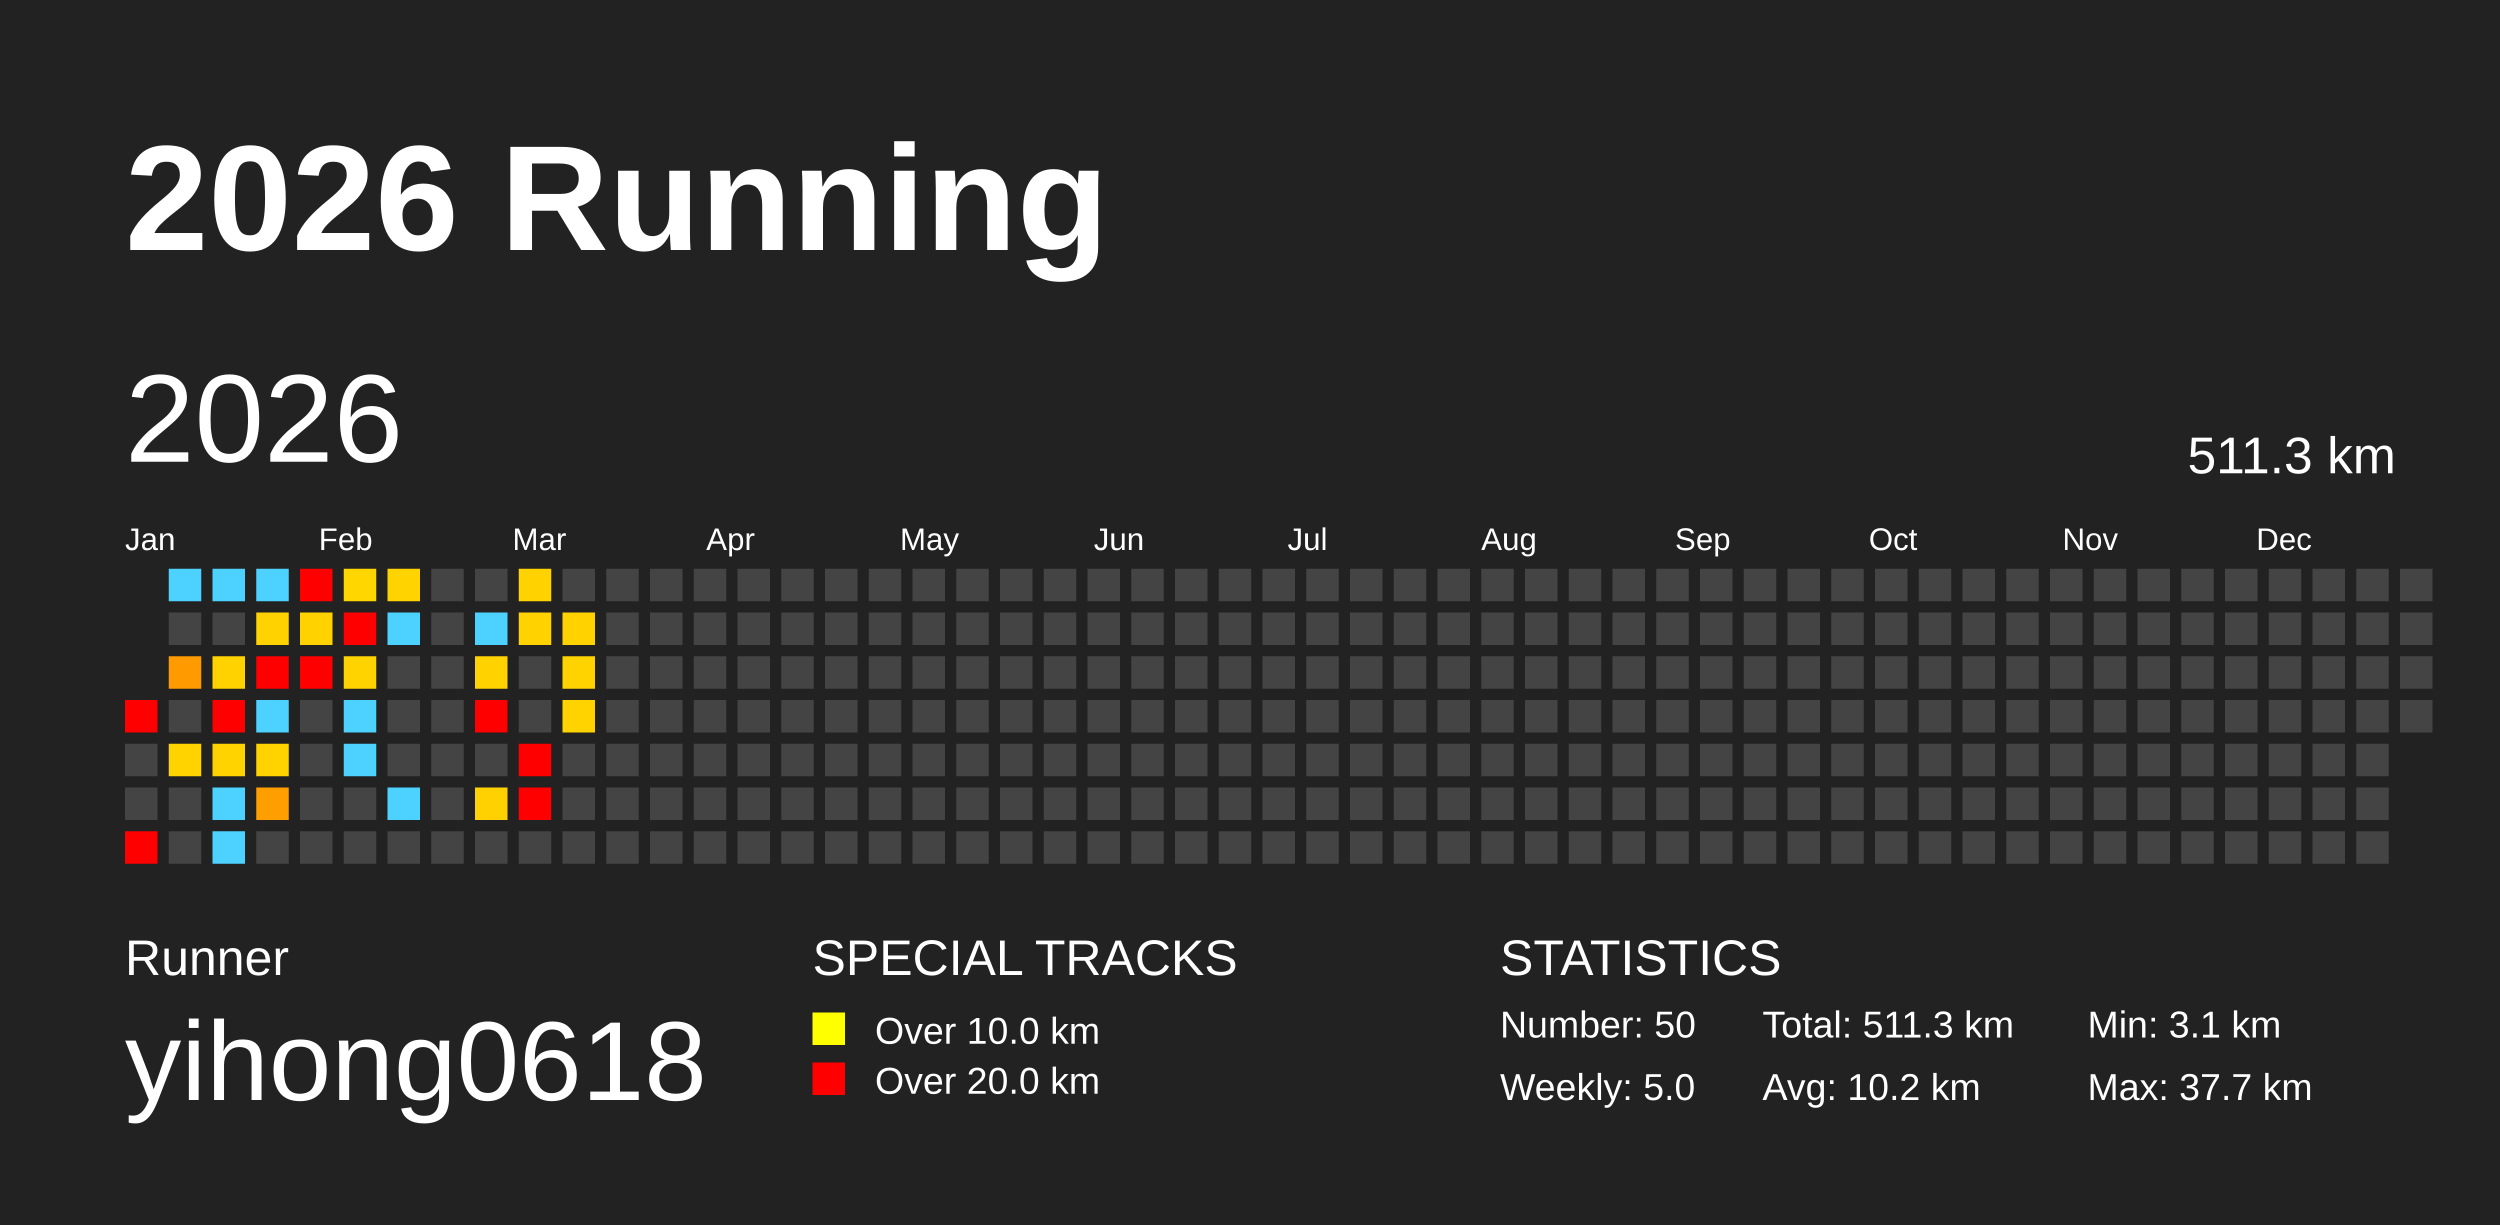
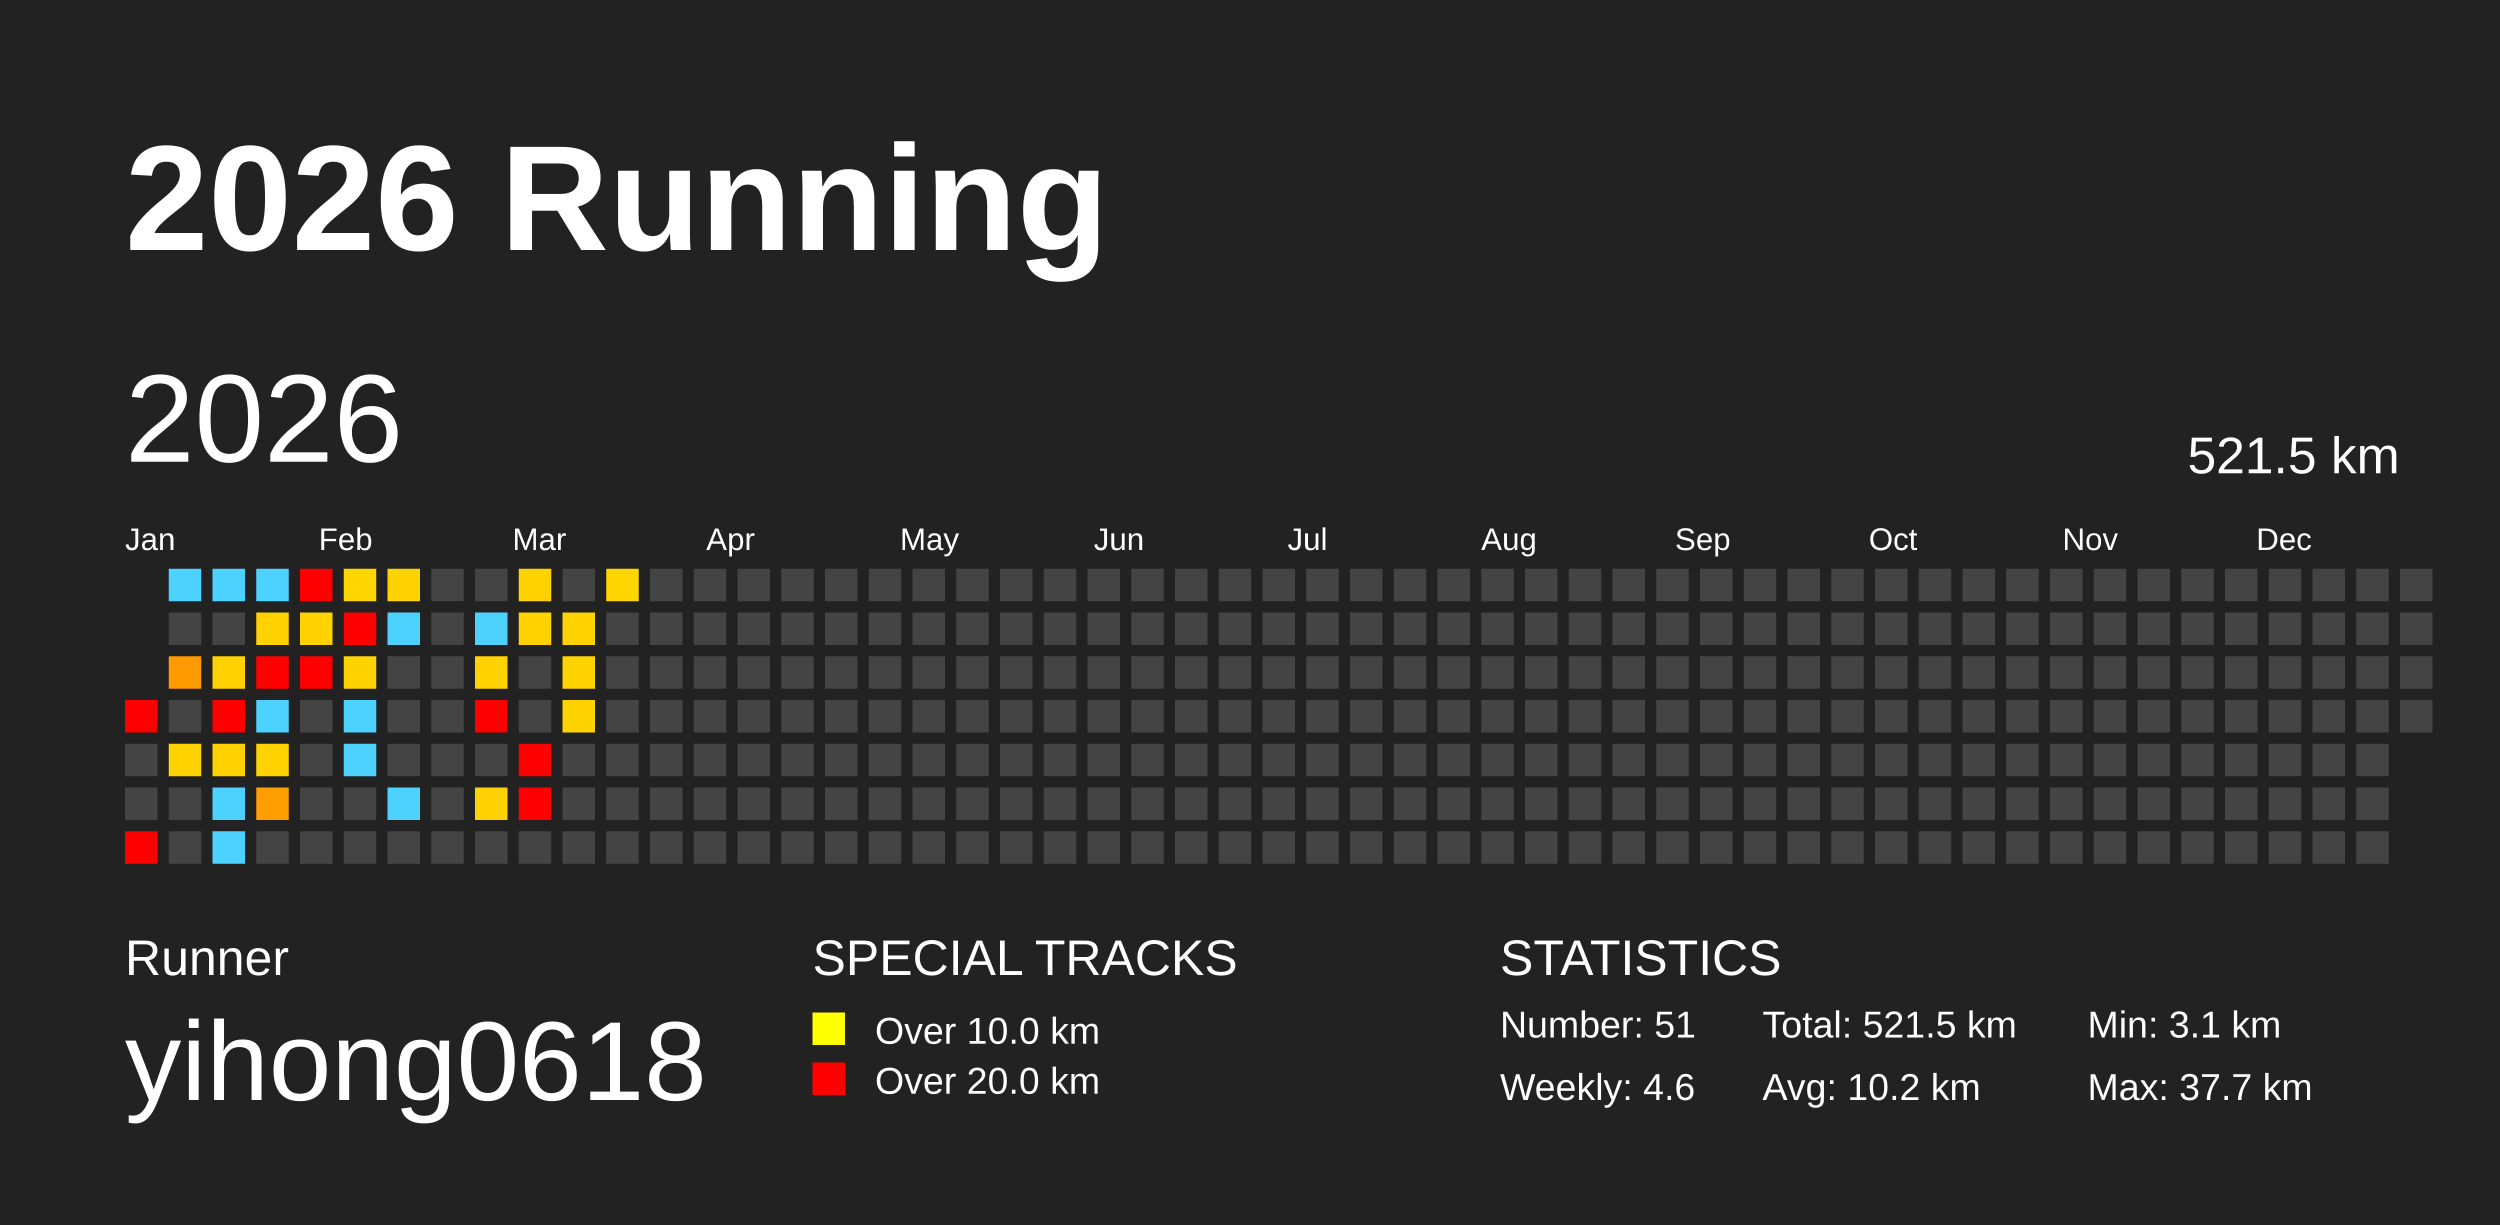
<svg xmlns="http://www.w3.org/2000/svg" baseProfile="full" height="98mm" version="1.1" viewBox="0,0,200,98" width="200mm">
  <defs />
  <rect fill="#222222" height="98" width="200" x="0" y="0" />
  <text fill="#FFFFFF" style="font-size:12px; font-family:Arial; font-weight:bold;" x="10" y="20">2026 Running</text>
  <text fill="#FFFFFF" style="font-size:4px; font-family:Arial" x="10" y="78">Runner</text>
  <text fill="#FFFFFF" style="font-size:9px; font-family:Arial" x="10" y="88">yihong0618</text>
  <text fill="#FFFFFF" style="font-size:4px; font-family:Arial" x="65" y="78">SPECIAL TRACKS</text>
  <rect fill="yellow" height="2.6" width="2.6" x="65" y="81" />
  <text fill="#FFFFFF" style="font-size:3px; font-family:Arial" x="70" y="83.5">Over 10.0 km</text>
  <rect fill="red" height="2.6" width="2.6" x="65" y="85" />
  <text fill="#FFFFFF" style="font-size:3px; font-family:Arial" x="70" y="87.5">Over 20.0 km</text>
  <text fill="#FFFFFF" style="font-size:4px; font-family:Arial" x="120" y="78">STATISTICS</text>
-   <text fill="#FFFFFF" style="font-size:3px; font-family:Arial" x="120" y="83">Number: 50</text>
-   <text fill="#FFFFFF" style="font-size:3px; font-family:Arial" x="120" y="88">Weekly: 5.0</text>
-   <text fill="#FFFFFF" style="font-size:3px; font-family:Arial" x="141" y="83">Total: 511.3 km</text>
+   <text fill="#FFFFFF" style="font-size:3px; font-family:Arial" x="120" y="83">Number: 51</text>
+   <text fill="#FFFFFF" style="font-size:3px; font-family:Arial" x="120" y="88">Weekly: 4.6</text>
+   <text fill="#FFFFFF" style="font-size:3px; font-family:Arial" x="141" y="83">Total: 521.5 km</text>
  <text fill="#FFFFFF" style="font-size:3px; font-family:Arial" x="141" y="88">Avg: 10.2 km</text>
  <text fill="#FFFFFF" style="font-size:3px; font-family:Arial" x="167" y="83">Min: 3.1 km</text>
  <text fill="#FFFFFF" style="font-size:3px; font-family:Arial" x="167" y="88">Max: 37.7 km</text>
  <text dominant-baseline="hanging" fill="#FFFFFF" style="font-size:10.0px; font-family:Arial;" x="10" y="30">2026</text>
-   <text dominant-baseline="hanging" fill="#FFFFFF" style="font-size:4.125px; font-family:Arial;" x="175" y="35">511.3 km</text>
+   <text dominant-baseline="hanging" fill="#FFFFFF" style="font-size:4.125px; font-family:Arial;" x="175" y="35">521.5 km</text>
  <text fill="#FFFFFF" style="font-size:2.5px; font-family:Arial" x="10.0" y="44">Jan</text>
  <text fill="#FFFFFF" style="font-size:2.5px; font-family:Arial" x="25.5" y="44">Feb</text>
  <text fill="#FFFFFF" style="font-size:2.5px; font-family:Arial" x="41.0" y="44">Mar</text>
  <text fill="#FFFFFF" style="font-size:2.5px; font-family:Arial" x="56.5" y="44">Apr</text>
  <text fill="#FFFFFF" style="font-size:2.5px; font-family:Arial" x="72.0" y="44">May</text>
  <text fill="#FFFFFF" style="font-size:2.5px; font-family:Arial" x="87.5" y="44">Jun</text>
  <text fill="#FFFFFF" style="font-size:2.5px; font-family:Arial" x="103.0" y="44">Jul</text>
  <text fill="#FFFFFF" style="font-size:2.5px; font-family:Arial" x="118.5" y="44">Aug</text>
  <text fill="#FFFFFF" style="font-size:2.5px; font-family:Arial" x="134.0" y="44">Sep</text>
  <text fill="#FFFFFF" style="font-size:2.5px; font-family:Arial" x="149.5" y="44">Oct</text>
  <text fill="#FFFFFF" style="font-size:2.5px; font-family:Arial" x="165.0" y="44">Nov</text>
  <text fill="#FFFFFF" style="font-size:2.5px; font-family:Arial" x="180.5" y="44">Dec</text>
  <rect fill="red" height="2.6" width="2.6" x="10.0" y="56.0" />
  <rect fill="#444444" height="2.6" width="2.6" x="10.0" y="59.5" />
  <rect fill="#444444" height="2.6" width="2.6" x="10.0" y="63.0" />
  <rect fill="red" height="2.6" width="2.6" x="10.0" y="66.5" />
  <rect fill="#4dd2ff" height="2.6" width="2.6" x="13.5" y="45.5" />
  <rect fill="#444444" height="2.6" width="2.6" x="13.5" y="49.0" />
  <rect fill="#ff9a00" height="2.6" width="2.6" x="13.5" y="52.5" />
  <rect fill="#444444" height="2.6" width="2.6" x="13.5" y="56.0" />
  <rect fill="#ffd300" height="2.6" width="2.6" x="13.5" y="59.5" />
  <rect fill="#444444" height="2.6" width="2.6" x="13.5" y="63.0" />
  <rect fill="#444444" height="2.6" width="2.6" x="13.5" y="66.5" />
  <rect fill="#4dd2ff" height="2.6" width="2.6" x="17.0" y="45.5" />
  <rect fill="#444444" height="2.6" width="2.6" x="17.0" y="49.0" />
  <rect fill="#ffd200" height="2.6" width="2.6" x="17.0" y="52.5" />
  <rect fill="red" height="2.6" width="2.6" x="17.0" y="56.0" />
  <rect fill="#ffd300" height="2.6" width="2.6" x="17.0" y="59.5" />
  <rect fill="#4dd2ff" height="2.6" width="2.6" x="17.0" y="63.0" />
  <rect fill="#4dd2ff" height="2.6" width="2.6" x="17.0" y="66.5" />
  <rect fill="#4dd2ff" height="2.6" width="2.6" x="20.5" y="45.5" />
  <rect fill="#ffd200" height="2.6" width="2.6" x="20.5" y="49.0" />
  <rect fill="red" height="2.6" width="2.6" x="20.5" y="52.5" />
  <rect fill="#4dd2ff" height="2.6" width="2.6" x="20.5" y="56.0" />
  <rect fill="#ffd300" height="2.6" width="2.6" x="20.5" y="59.5" />
  <rect fill="#ff9e00" height="2.6" width="2.6" x="20.5" y="63.0" />
  <rect fill="#444444" height="2.6" width="2.6" x="20.5" y="66.5" />
  <rect fill="red" height="2.6" width="2.6" x="24.0" y="45.5" />
  <rect fill="#ffd200" height="2.6" width="2.6" x="24.0" y="49.0" />
  <rect fill="red" height="2.6" width="2.6" x="24.0" y="52.5" />
  <rect fill="#444444" height="2.6" width="2.6" x="24.0" y="56.0" />
  <rect fill="#444444" height="2.6" width="2.6" x="24.0" y="59.5" />
  <rect fill="#444444" height="2.6" width="2.6" x="24.0" y="63.0" />
  <rect fill="#444444" height="2.6" width="2.6" x="24.0" y="66.5" />
  <rect fill="#ffd600" height="2.6" width="2.6" x="27.5" y="45.5" />
  <rect fill="red" height="2.6" width="2.6" x="27.5" y="49.0" />
  <rect fill="#ffd300" height="2.6" width="2.6" x="27.5" y="52.5" />
  <rect fill="#4dd2ff" height="2.6" width="2.6" x="27.5" y="56.0" />
  <rect fill="#4dd2ff" height="2.6" width="2.6" x="27.5" y="59.5" />
  <rect fill="#444444" height="2.6" width="2.6" x="27.5" y="63.0" />
  <rect fill="#444444" height="2.6" width="2.6" x="27.5" y="66.5" />
  <rect fill="#ffd300" height="2.6" width="2.6" x="31.0" y="45.5" />
  <rect fill="#4dd2ff" height="2.6" width="2.6" x="31.0" y="49.0" />
  <rect fill="#444444" height="2.6" width="2.6" x="31.0" y="52.5" />
  <rect fill="#444444" height="2.6" width="2.6" x="31.0" y="56.0" />
  <rect fill="#444444" height="2.6" width="2.6" x="31.0" y="59.5" />
  <rect fill="#4dd2ff" height="2.6" width="2.6" x="31.0" y="63.0" />
  <rect fill="#444444" height="2.6" width="2.6" x="31.0" y="66.5" />
  <rect fill="#444444" height="2.6" width="2.6" x="34.5" y="45.5" />
  <rect fill="#444444" height="2.6" width="2.6" x="34.5" y="49.0" />
  <rect fill="#444444" height="2.6" width="2.6" x="34.5" y="52.5" />
  <rect fill="#444444" height="2.6" width="2.6" x="34.5" y="56.0" />
  <rect fill="#444444" height="2.6" width="2.6" x="34.5" y="59.5" />
  <rect fill="#444444" height="2.6" width="2.6" x="34.5" y="63.0" />
  <rect fill="#444444" height="2.6" width="2.6" x="34.5" y="66.5" />
  <rect fill="#444444" height="2.6" width="2.6" x="38.0" y="45.5" />
  <rect fill="#4dd2ff" height="2.6" width="2.6" x="38.0" y="49.0" />
  <rect fill="#ffd200" height="2.6" width="2.6" x="38.0" y="52.5" />
  <rect fill="red" height="2.6" width="2.6" x="38.0" y="56.0" />
  <rect fill="#444444" height="2.6" width="2.6" x="38.0" y="59.5" />
  <rect fill="#ffd100" height="2.6" width="2.6" x="38.0" y="63.0" />
  <rect fill="#444444" height="2.6" width="2.6" x="38.0" y="66.5" />
  <rect fill="#ffd200" height="2.6" width="2.6" x="41.5" y="45.5" />
  <rect fill="#ffd200" height="2.6" width="2.6" x="41.5" y="49.0" />
  <rect fill="#444444" height="2.6" width="2.6" x="41.5" y="52.5" />
  <rect fill="#444444" height="2.6" width="2.6" x="41.5" y="56.0" />
  <rect fill="red" height="2.6" width="2.6" x="41.5" y="59.5" />
  <rect fill="red" height="2.6" width="2.6" x="41.5" y="63.0" />
  <rect fill="#444444" height="2.6" width="2.6" x="41.5" y="66.5" />
  <rect fill="#444444" height="2.6" width="2.6" x="45.0" y="45.5" />
  <rect fill="#ffd200" height="2.6" width="2.6" x="45.0" y="49.0" />
  <rect fill="#ffd300" height="2.6" width="2.6" x="45.0" y="52.5" />
  <rect fill="#ffd300" height="2.6" width="2.6" x="45.0" y="56.0" />
  <rect fill="#444444" height="2.6" width="2.6" x="45.0" y="59.5" />
  <rect fill="#444444" height="2.6" width="2.6" x="45.0" y="63.0" />
  <rect fill="#444444" height="2.6" width="2.6" x="45.0" y="66.5" />
-   <rect fill="#444444" height="2.6" width="2.6" x="48.5" y="45.5" />
+   <rect fill="#ffd600" height="2.6" width="2.6" x="48.5" y="45.5" />
  <rect fill="#444444" height="2.6" width="2.6" x="48.5" y="49.0" />
  <rect fill="#444444" height="2.6" width="2.6" x="48.5" y="52.5" />
  <rect fill="#444444" height="2.6" width="2.6" x="48.5" y="56.0" />
  <rect fill="#444444" height="2.6" width="2.6" x="48.5" y="59.5" />
  <rect fill="#444444" height="2.6" width="2.6" x="48.5" y="63.0" />
  <rect fill="#444444" height="2.6" width="2.6" x="48.5" y="66.5" />
  <rect fill="#444444" height="2.6" width="2.6" x="52.0" y="45.5" />
  <rect fill="#444444" height="2.6" width="2.6" x="52.0" y="49.0" />
  <rect fill="#444444" height="2.6" width="2.6" x="52.0" y="52.5" />
  <rect fill="#444444" height="2.6" width="2.6" x="52.0" y="56.0" />
  <rect fill="#444444" height="2.6" width="2.6" x="52.0" y="59.5" />
  <rect fill="#444444" height="2.6" width="2.6" x="52.0" y="63.0" />
  <rect fill="#444444" height="2.6" width="2.6" x="52.0" y="66.5" />
  <rect fill="#444444" height="2.6" width="2.6" x="55.5" y="45.5" />
  <rect fill="#444444" height="2.6" width="2.6" x="55.5" y="49.0" />
  <rect fill="#444444" height="2.6" width="2.6" x="55.5" y="52.5" />
  <rect fill="#444444" height="2.6" width="2.6" x="55.5" y="56.0" />
  <rect fill="#444444" height="2.6" width="2.6" x="55.5" y="59.5" />
  <rect fill="#444444" height="2.6" width="2.6" x="55.5" y="63.0" />
  <rect fill="#444444" height="2.6" width="2.6" x="55.5" y="66.5" />
  <rect fill="#444444" height="2.6" width="2.6" x="59.0" y="45.5" />
  <rect fill="#444444" height="2.6" width="2.6" x="59.0" y="49.0" />
  <rect fill="#444444" height="2.6" width="2.6" x="59.0" y="52.5" />
  <rect fill="#444444" height="2.6" width="2.6" x="59.0" y="56.0" />
  <rect fill="#444444" height="2.6" width="2.6" x="59.0" y="59.5" />
  <rect fill="#444444" height="2.6" width="2.6" x="59.0" y="63.0" />
  <rect fill="#444444" height="2.6" width="2.6" x="59.0" y="66.5" />
  <rect fill="#444444" height="2.6" width="2.6" x="62.5" y="45.5" />
  <rect fill="#444444" height="2.6" width="2.6" x="62.5" y="49.0" />
  <rect fill="#444444" height="2.6" width="2.6" x="62.5" y="52.5" />
  <rect fill="#444444" height="2.6" width="2.6" x="62.5" y="56.0" />
  <rect fill="#444444" height="2.6" width="2.6" x="62.5" y="59.5" />
  <rect fill="#444444" height="2.6" width="2.6" x="62.5" y="63.0" />
  <rect fill="#444444" height="2.6" width="2.6" x="62.5" y="66.5" />
  <rect fill="#444444" height="2.6" width="2.6" x="66.0" y="45.5" />
  <rect fill="#444444" height="2.6" width="2.6" x="66.0" y="49.0" />
  <rect fill="#444444" height="2.6" width="2.6" x="66.0" y="52.5" />
  <rect fill="#444444" height="2.6" width="2.6" x="66.0" y="56.0" />
  <rect fill="#444444" height="2.6" width="2.6" x="66.0" y="59.5" />
  <rect fill="#444444" height="2.6" width="2.6" x="66.0" y="63.0" />
  <rect fill="#444444" height="2.6" width="2.6" x="66.0" y="66.5" />
  <rect fill="#444444" height="2.6" width="2.6" x="69.5" y="45.5" />
  <rect fill="#444444" height="2.6" width="2.6" x="69.5" y="49.0" />
  <rect fill="#444444" height="2.6" width="2.6" x="69.5" y="52.5" />
  <rect fill="#444444" height="2.6" width="2.6" x="69.5" y="56.0" />
  <rect fill="#444444" height="2.6" width="2.6" x="69.5" y="59.5" />
  <rect fill="#444444" height="2.6" width="2.6" x="69.5" y="63.0" />
  <rect fill="#444444" height="2.6" width="2.6" x="69.5" y="66.5" />
  <rect fill="#444444" height="2.6" width="2.6" x="73.0" y="45.5" />
  <rect fill="#444444" height="2.6" width="2.6" x="73.0" y="49.0" />
  <rect fill="#444444" height="2.6" width="2.6" x="73.0" y="52.5" />
  <rect fill="#444444" height="2.6" width="2.6" x="73.0" y="56.0" />
  <rect fill="#444444" height="2.6" width="2.6" x="73.0" y="59.5" />
  <rect fill="#444444" height="2.6" width="2.6" x="73.0" y="63.0" />
  <rect fill="#444444" height="2.6" width="2.6" x="73.0" y="66.5" />
  <rect fill="#444444" height="2.6" width="2.6" x="76.5" y="45.5" />
  <rect fill="#444444" height="2.6" width="2.6" x="76.5" y="49.0" />
  <rect fill="#444444" height="2.6" width="2.6" x="76.5" y="52.5" />
  <rect fill="#444444" height="2.6" width="2.6" x="76.5" y="56.0" />
  <rect fill="#444444" height="2.6" width="2.6" x="76.5" y="59.5" />
  <rect fill="#444444" height="2.6" width="2.6" x="76.5" y="63.0" />
  <rect fill="#444444" height="2.6" width="2.6" x="76.5" y="66.5" />
  <rect fill="#444444" height="2.6" width="2.6" x="80.0" y="45.5" />
  <rect fill="#444444" height="2.6" width="2.6" x="80.0" y="49.0" />
  <rect fill="#444444" height="2.6" width="2.6" x="80.0" y="52.5" />
  <rect fill="#444444" height="2.6" width="2.6" x="80.0" y="56.0" />
  <rect fill="#444444" height="2.6" width="2.6" x="80.0" y="59.5" />
  <rect fill="#444444" height="2.6" width="2.6" x="80.0" y="63.0" />
  <rect fill="#444444" height="2.6" width="2.6" x="80.0" y="66.5" />
  <rect fill="#444444" height="2.6" width="2.6" x="83.5" y="45.5" />
  <rect fill="#444444" height="2.6" width="2.6" x="83.5" y="49.0" />
  <rect fill="#444444" height="2.6" width="2.6" x="83.5" y="52.5" />
  <rect fill="#444444" height="2.6" width="2.6" x="83.5" y="56.0" />
  <rect fill="#444444" height="2.6" width="2.6" x="83.5" y="59.5" />
  <rect fill="#444444" height="2.6" width="2.6" x="83.5" y="63.0" />
  <rect fill="#444444" height="2.6" width="2.6" x="83.5" y="66.5" />
  <rect fill="#444444" height="2.6" width="2.6" x="87.0" y="45.5" />
  <rect fill="#444444" height="2.6" width="2.6" x="87.0" y="49.0" />
  <rect fill="#444444" height="2.6" width="2.6" x="87.0" y="52.5" />
  <rect fill="#444444" height="2.6" width="2.6" x="87.0" y="56.0" />
  <rect fill="#444444" height="2.6" width="2.6" x="87.0" y="59.5" />
  <rect fill="#444444" height="2.6" width="2.6" x="87.0" y="63.0" />
  <rect fill="#444444" height="2.6" width="2.6" x="87.0" y="66.5" />
  <rect fill="#444444" height="2.6" width="2.6" x="90.5" y="45.5" />
  <rect fill="#444444" height="2.6" width="2.6" x="90.5" y="49.0" />
  <rect fill="#444444" height="2.6" width="2.6" x="90.5" y="52.5" />
  <rect fill="#444444" height="2.6" width="2.6" x="90.5" y="56.0" />
  <rect fill="#444444" height="2.6" width="2.6" x="90.5" y="59.5" />
  <rect fill="#444444" height="2.6" width="2.6" x="90.5" y="63.0" />
  <rect fill="#444444" height="2.6" width="2.6" x="90.5" y="66.5" />
  <rect fill="#444444" height="2.6" width="2.6" x="94.0" y="45.5" />
  <rect fill="#444444" height="2.6" width="2.6" x="94.0" y="49.0" />
  <rect fill="#444444" height="2.6" width="2.6" x="94.0" y="52.5" />
  <rect fill="#444444" height="2.6" width="2.6" x="94.0" y="56.0" />
  <rect fill="#444444" height="2.6" width="2.6" x="94.0" y="59.5" />
  <rect fill="#444444" height="2.6" width="2.6" x="94.0" y="63.0" />
  <rect fill="#444444" height="2.6" width="2.6" x="94.0" y="66.5" />
  <rect fill="#444444" height="2.6" width="2.6" x="97.5" y="45.5" />
  <rect fill="#444444" height="2.6" width="2.6" x="97.5" y="49.0" />
  <rect fill="#444444" height="2.6" width="2.6" x="97.5" y="52.5" />
  <rect fill="#444444" height="2.6" width="2.6" x="97.5" y="56.0" />
  <rect fill="#444444" height="2.6" width="2.6" x="97.5" y="59.5" />
  <rect fill="#444444" height="2.6" width="2.6" x="97.5" y="63.0" />
  <rect fill="#444444" height="2.6" width="2.6" x="97.5" y="66.5" />
  <rect fill="#444444" height="2.6" width="2.6" x="101.0" y="45.5" />
  <rect fill="#444444" height="2.6" width="2.6" x="101.0" y="49.0" />
  <rect fill="#444444" height="2.6" width="2.6" x="101.0" y="52.5" />
  <rect fill="#444444" height="2.6" width="2.6" x="101.0" y="56.0" />
  <rect fill="#444444" height="2.6" width="2.6" x="101.0" y="59.5" />
  <rect fill="#444444" height="2.6" width="2.6" x="101.0" y="63.0" />
  <rect fill="#444444" height="2.6" width="2.6" x="101.0" y="66.5" />
  <rect fill="#444444" height="2.6" width="2.6" x="104.5" y="45.5" />
  <rect fill="#444444" height="2.6" width="2.6" x="104.5" y="49.0" />
  <rect fill="#444444" height="2.6" width="2.6" x="104.5" y="52.5" />
  <rect fill="#444444" height="2.6" width="2.6" x="104.5" y="56.0" />
  <rect fill="#444444" height="2.6" width="2.6" x="104.5" y="59.5" />
  <rect fill="#444444" height="2.6" width="2.6" x="104.5" y="63.0" />
  <rect fill="#444444" height="2.6" width="2.6" x="104.5" y="66.5" />
  <rect fill="#444444" height="2.6" width="2.6" x="108.0" y="45.5" />
  <rect fill="#444444" height="2.6" width="2.6" x="108.0" y="49.0" />
  <rect fill="#444444" height="2.6" width="2.6" x="108.0" y="52.5" />
  <rect fill="#444444" height="2.6" width="2.6" x="108.0" y="56.0" />
  <rect fill="#444444" height="2.6" width="2.6" x="108.0" y="59.5" />
  <rect fill="#444444" height="2.6" width="2.6" x="108.0" y="63.0" />
  <rect fill="#444444" height="2.6" width="2.6" x="108.0" y="66.5" />
  <rect fill="#444444" height="2.6" width="2.6" x="111.5" y="45.5" />
  <rect fill="#444444" height="2.6" width="2.6" x="111.5" y="49.0" />
  <rect fill="#444444" height="2.6" width="2.6" x="111.5" y="52.5" />
  <rect fill="#444444" height="2.6" width="2.6" x="111.5" y="56.0" />
  <rect fill="#444444" height="2.6" width="2.6" x="111.5" y="59.5" />
  <rect fill="#444444" height="2.6" width="2.6" x="111.5" y="63.0" />
  <rect fill="#444444" height="2.6" width="2.6" x="111.5" y="66.5" />
  <rect fill="#444444" height="2.6" width="2.6" x="115.0" y="45.5" />
  <rect fill="#444444" height="2.6" width="2.6" x="115.0" y="49.0" />
  <rect fill="#444444" height="2.6" width="2.6" x="115.0" y="52.5" />
  <rect fill="#444444" height="2.6" width="2.6" x="115.0" y="56.0" />
  <rect fill="#444444" height="2.6" width="2.6" x="115.0" y="59.5" />
  <rect fill="#444444" height="2.6" width="2.6" x="115.0" y="63.0" />
  <rect fill="#444444" height="2.6" width="2.6" x="115.0" y="66.5" />
  <rect fill="#444444" height="2.6" width="2.6" x="118.5" y="45.5" />
  <rect fill="#444444" height="2.6" width="2.6" x="118.5" y="49.0" />
  <rect fill="#444444" height="2.6" width="2.6" x="118.5" y="52.5" />
  <rect fill="#444444" height="2.6" width="2.6" x="118.5" y="56.0" />
  <rect fill="#444444" height="2.6" width="2.6" x="118.5" y="59.5" />
  <rect fill="#444444" height="2.6" width="2.6" x="118.5" y="63.0" />
  <rect fill="#444444" height="2.6" width="2.6" x="118.5" y="66.5" />
  <rect fill="#444444" height="2.6" width="2.6" x="122.0" y="45.5" />
  <rect fill="#444444" height="2.6" width="2.6" x="122.0" y="49.0" />
  <rect fill="#444444" height="2.6" width="2.6" x="122.0" y="52.5" />
  <rect fill="#444444" height="2.6" width="2.6" x="122.0" y="56.0" />
  <rect fill="#444444" height="2.6" width="2.6" x="122.0" y="59.5" />
  <rect fill="#444444" height="2.6" width="2.6" x="122.0" y="63.0" />
  <rect fill="#444444" height="2.6" width="2.6" x="122.0" y="66.5" />
  <rect fill="#444444" height="2.6" width="2.6" x="125.5" y="45.5" />
  <rect fill="#444444" height="2.6" width="2.6" x="125.5" y="49.0" />
  <rect fill="#444444" height="2.6" width="2.6" x="125.5" y="52.5" />
  <rect fill="#444444" height="2.6" width="2.6" x="125.5" y="56.0" />
  <rect fill="#444444" height="2.6" width="2.6" x="125.5" y="59.5" />
  <rect fill="#444444" height="2.6" width="2.6" x="125.5" y="63.0" />
  <rect fill="#444444" height="2.6" width="2.6" x="125.5" y="66.5" />
  <rect fill="#444444" height="2.6" width="2.6" x="129.0" y="45.5" />
  <rect fill="#444444" height="2.6" width="2.6" x="129.0" y="49.0" />
  <rect fill="#444444" height="2.6" width="2.6" x="129.0" y="52.5" />
  <rect fill="#444444" height="2.6" width="2.6" x="129.0" y="56.0" />
  <rect fill="#444444" height="2.6" width="2.6" x="129.0" y="59.5" />
  <rect fill="#444444" height="2.6" width="2.6" x="129.0" y="63.0" />
  <rect fill="#444444" height="2.6" width="2.6" x="129.0" y="66.5" />
  <rect fill="#444444" height="2.6" width="2.6" x="132.5" y="45.5" />
  <rect fill="#444444" height="2.6" width="2.6" x="132.5" y="49.0" />
  <rect fill="#444444" height="2.6" width="2.6" x="132.5" y="52.5" />
  <rect fill="#444444" height="2.6" width="2.6" x="132.5" y="56.0" />
  <rect fill="#444444" height="2.6" width="2.6" x="132.5" y="59.5" />
  <rect fill="#444444" height="2.6" width="2.6" x="132.5" y="63.0" />
  <rect fill="#444444" height="2.6" width="2.6" x="132.5" y="66.5" />
  <rect fill="#444444" height="2.6" width="2.6" x="136.0" y="45.5" />
  <rect fill="#444444" height="2.6" width="2.6" x="136.0" y="49.0" />
  <rect fill="#444444" height="2.6" width="2.6" x="136.0" y="52.5" />
  <rect fill="#444444" height="2.6" width="2.6" x="136.0" y="56.0" />
  <rect fill="#444444" height="2.6" width="2.6" x="136.0" y="59.5" />
  <rect fill="#444444" height="2.6" width="2.6" x="136.0" y="63.0" />
  <rect fill="#444444" height="2.6" width="2.6" x="136.0" y="66.5" />
  <rect fill="#444444" height="2.6" width="2.6" x="139.5" y="45.5" />
  <rect fill="#444444" height="2.6" width="2.6" x="139.5" y="49.0" />
  <rect fill="#444444" height="2.6" width="2.6" x="139.5" y="52.5" />
  <rect fill="#444444" height="2.6" width="2.6" x="139.5" y="56.0" />
  <rect fill="#444444" height="2.6" width="2.6" x="139.5" y="59.5" />
  <rect fill="#444444" height="2.6" width="2.6" x="139.5" y="63.0" />
  <rect fill="#444444" height="2.6" width="2.6" x="139.5" y="66.5" />
  <rect fill="#444444" height="2.6" width="2.6" x="143.0" y="45.5" />
  <rect fill="#444444" height="2.6" width="2.6" x="143.0" y="49.0" />
  <rect fill="#444444" height="2.6" width="2.6" x="143.0" y="52.5" />
  <rect fill="#444444" height="2.6" width="2.6" x="143.0" y="56.0" />
  <rect fill="#444444" height="2.6" width="2.6" x="143.0" y="59.5" />
  <rect fill="#444444" height="2.6" width="2.6" x="143.0" y="63.0" />
  <rect fill="#444444" height="2.6" width="2.6" x="143.0" y="66.5" />
  <rect fill="#444444" height="2.6" width="2.6" x="146.5" y="45.5" />
  <rect fill="#444444" height="2.6" width="2.6" x="146.5" y="49.0" />
  <rect fill="#444444" height="2.6" width="2.6" x="146.5" y="52.5" />
  <rect fill="#444444" height="2.6" width="2.6" x="146.5" y="56.0" />
  <rect fill="#444444" height="2.6" width="2.6" x="146.5" y="59.5" />
  <rect fill="#444444" height="2.6" width="2.6" x="146.5" y="63.0" />
  <rect fill="#444444" height="2.6" width="2.6" x="146.5" y="66.5" />
  <rect fill="#444444" height="2.6" width="2.6" x="150.0" y="45.5" />
  <rect fill="#444444" height="2.6" width="2.6" x="150.0" y="49.0" />
  <rect fill="#444444" height="2.6" width="2.6" x="150.0" y="52.5" />
  <rect fill="#444444" height="2.6" width="2.6" x="150.0" y="56.0" />
  <rect fill="#444444" height="2.6" width="2.6" x="150.0" y="59.5" />
  <rect fill="#444444" height="2.6" width="2.6" x="150.0" y="63.0" />
  <rect fill="#444444" height="2.6" width="2.6" x="150.0" y="66.5" />
  <rect fill="#444444" height="2.6" width="2.6" x="153.5" y="45.5" />
  <rect fill="#444444" height="2.6" width="2.6" x="153.5" y="49.0" />
  <rect fill="#444444" height="2.6" width="2.6" x="153.5" y="52.5" />
  <rect fill="#444444" height="2.6" width="2.6" x="153.5" y="56.0" />
  <rect fill="#444444" height="2.6" width="2.6" x="153.5" y="59.5" />
  <rect fill="#444444" height="2.6" width="2.6" x="153.5" y="63.0" />
  <rect fill="#444444" height="2.6" width="2.6" x="153.5" y="66.5" />
  <rect fill="#444444" height="2.6" width="2.6" x="157.0" y="45.5" />
  <rect fill="#444444" height="2.6" width="2.6" x="157.0" y="49.0" />
  <rect fill="#444444" height="2.6" width="2.6" x="157.0" y="52.5" />
  <rect fill="#444444" height="2.6" width="2.6" x="157.0" y="56.0" />
  <rect fill="#444444" height="2.6" width="2.6" x="157.0" y="59.5" />
  <rect fill="#444444" height="2.6" width="2.6" x="157.0" y="63.0" />
  <rect fill="#444444" height="2.6" width="2.6" x="157.0" y="66.5" />
  <rect fill="#444444" height="2.6" width="2.6" x="160.5" y="45.5" />
  <rect fill="#444444" height="2.6" width="2.6" x="160.5" y="49.0" />
  <rect fill="#444444" height="2.6" width="2.6" x="160.5" y="52.5" />
  <rect fill="#444444" height="2.6" width="2.6" x="160.5" y="56.0" />
  <rect fill="#444444" height="2.6" width="2.6" x="160.5" y="59.5" />
  <rect fill="#444444" height="2.6" width="2.6" x="160.5" y="63.0" />
  <rect fill="#444444" height="2.6" width="2.6" x="160.5" y="66.5" />
  <rect fill="#444444" height="2.6" width="2.6" x="164.0" y="45.5" />
  <rect fill="#444444" height="2.6" width="2.6" x="164.0" y="49.0" />
  <rect fill="#444444" height="2.6" width="2.6" x="164.0" y="52.5" />
  <rect fill="#444444" height="2.6" width="2.6" x="164.0" y="56.0" />
  <rect fill="#444444" height="2.6" width="2.6" x="164.0" y="59.5" />
  <rect fill="#444444" height="2.6" width="2.6" x="164.0" y="63.0" />
  <rect fill="#444444" height="2.6" width="2.6" x="164.0" y="66.5" />
  <rect fill="#444444" height="2.6" width="2.6" x="167.5" y="45.5" />
  <rect fill="#444444" height="2.6" width="2.6" x="167.5" y="49.0" />
  <rect fill="#444444" height="2.6" width="2.6" x="167.5" y="52.5" />
  <rect fill="#444444" height="2.6" width="2.6" x="167.5" y="56.0" />
  <rect fill="#444444" height="2.6" width="2.6" x="167.5" y="59.5" />
  <rect fill="#444444" height="2.6" width="2.6" x="167.5" y="63.0" />
  <rect fill="#444444" height="2.6" width="2.6" x="167.5" y="66.5" />
  <rect fill="#444444" height="2.6" width="2.6" x="171.0" y="45.5" />
  <rect fill="#444444" height="2.6" width="2.6" x="171.0" y="49.0" />
  <rect fill="#444444" height="2.6" width="2.6" x="171.0" y="52.5" />
  <rect fill="#444444" height="2.6" width="2.6" x="171.0" y="56.0" />
  <rect fill="#444444" height="2.6" width="2.6" x="171.0" y="59.5" />
  <rect fill="#444444" height="2.6" width="2.6" x="171.0" y="63.0" />
  <rect fill="#444444" height="2.6" width="2.6" x="171.0" y="66.5" />
  <rect fill="#444444" height="2.6" width="2.6" x="174.5" y="45.5" />
  <rect fill="#444444" height="2.6" width="2.6" x="174.5" y="49.0" />
  <rect fill="#444444" height="2.6" width="2.6" x="174.5" y="52.5" />
  <rect fill="#444444" height="2.6" width="2.6" x="174.5" y="56.0" />
  <rect fill="#444444" height="2.6" width="2.6" x="174.5" y="59.5" />
  <rect fill="#444444" height="2.6" width="2.6" x="174.5" y="63.0" />
  <rect fill="#444444" height="2.6" width="2.6" x="174.5" y="66.5" />
  <rect fill="#444444" height="2.6" width="2.6" x="178.0" y="45.5" />
  <rect fill="#444444" height="2.6" width="2.6" x="178.0" y="49.0" />
  <rect fill="#444444" height="2.6" width="2.6" x="178.0" y="52.5" />
  <rect fill="#444444" height="2.6" width="2.6" x="178.0" y="56.0" />
  <rect fill="#444444" height="2.6" width="2.6" x="178.0" y="59.5" />
  <rect fill="#444444" height="2.6" width="2.6" x="178.0" y="63.0" />
  <rect fill="#444444" height="2.6" width="2.6" x="178.0" y="66.5" />
  <rect fill="#444444" height="2.6" width="2.6" x="181.5" y="45.5" />
  <rect fill="#444444" height="2.6" width="2.6" x="181.5" y="49.0" />
  <rect fill="#444444" height="2.6" width="2.6" x="181.5" y="52.5" />
  <rect fill="#444444" height="2.6" width="2.6" x="181.5" y="56.0" />
  <rect fill="#444444" height="2.6" width="2.6" x="181.5" y="59.5" />
  <rect fill="#444444" height="2.6" width="2.6" x="181.5" y="63.0" />
  <rect fill="#444444" height="2.6" width="2.6" x="181.5" y="66.5" />
  <rect fill="#444444" height="2.6" width="2.6" x="185.0" y="45.5" />
  <rect fill="#444444" height="2.6" width="2.6" x="185.0" y="49.0" />
  <rect fill="#444444" height="2.6" width="2.6" x="185.0" y="52.5" />
  <rect fill="#444444" height="2.6" width="2.6" x="185.0" y="56.0" />
  <rect fill="#444444" height="2.6" width="2.6" x="185.0" y="59.5" />
  <rect fill="#444444" height="2.6" width="2.6" x="185.0" y="63.0" />
  <rect fill="#444444" height="2.6" width="2.6" x="185.0" y="66.5" />
  <rect fill="#444444" height="2.6" width="2.6" x="188.5" y="45.5" />
  <rect fill="#444444" height="2.6" width="2.6" x="188.5" y="49.0" />
  <rect fill="#444444" height="2.6" width="2.6" x="188.5" y="52.5" />
  <rect fill="#444444" height="2.6" width="2.6" x="188.5" y="56.0" />
  <rect fill="#444444" height="2.6" width="2.6" x="188.5" y="59.5" />
  <rect fill="#444444" height="2.6" width="2.6" x="188.5" y="63.0" />
  <rect fill="#444444" height="2.6" width="2.6" x="188.5" y="66.5" />
  <rect fill="#444444" height="2.6" width="2.6" x="192.0" y="45.5" />
  <rect fill="#444444" height="2.6" width="2.6" x="192.0" y="49.0" />
  <rect fill="#444444" height="2.6" width="2.6" x="192.0" y="52.5" />
  <rect fill="#444444" height="2.6" width="2.6" x="192.0" y="56.0" />
</svg>
